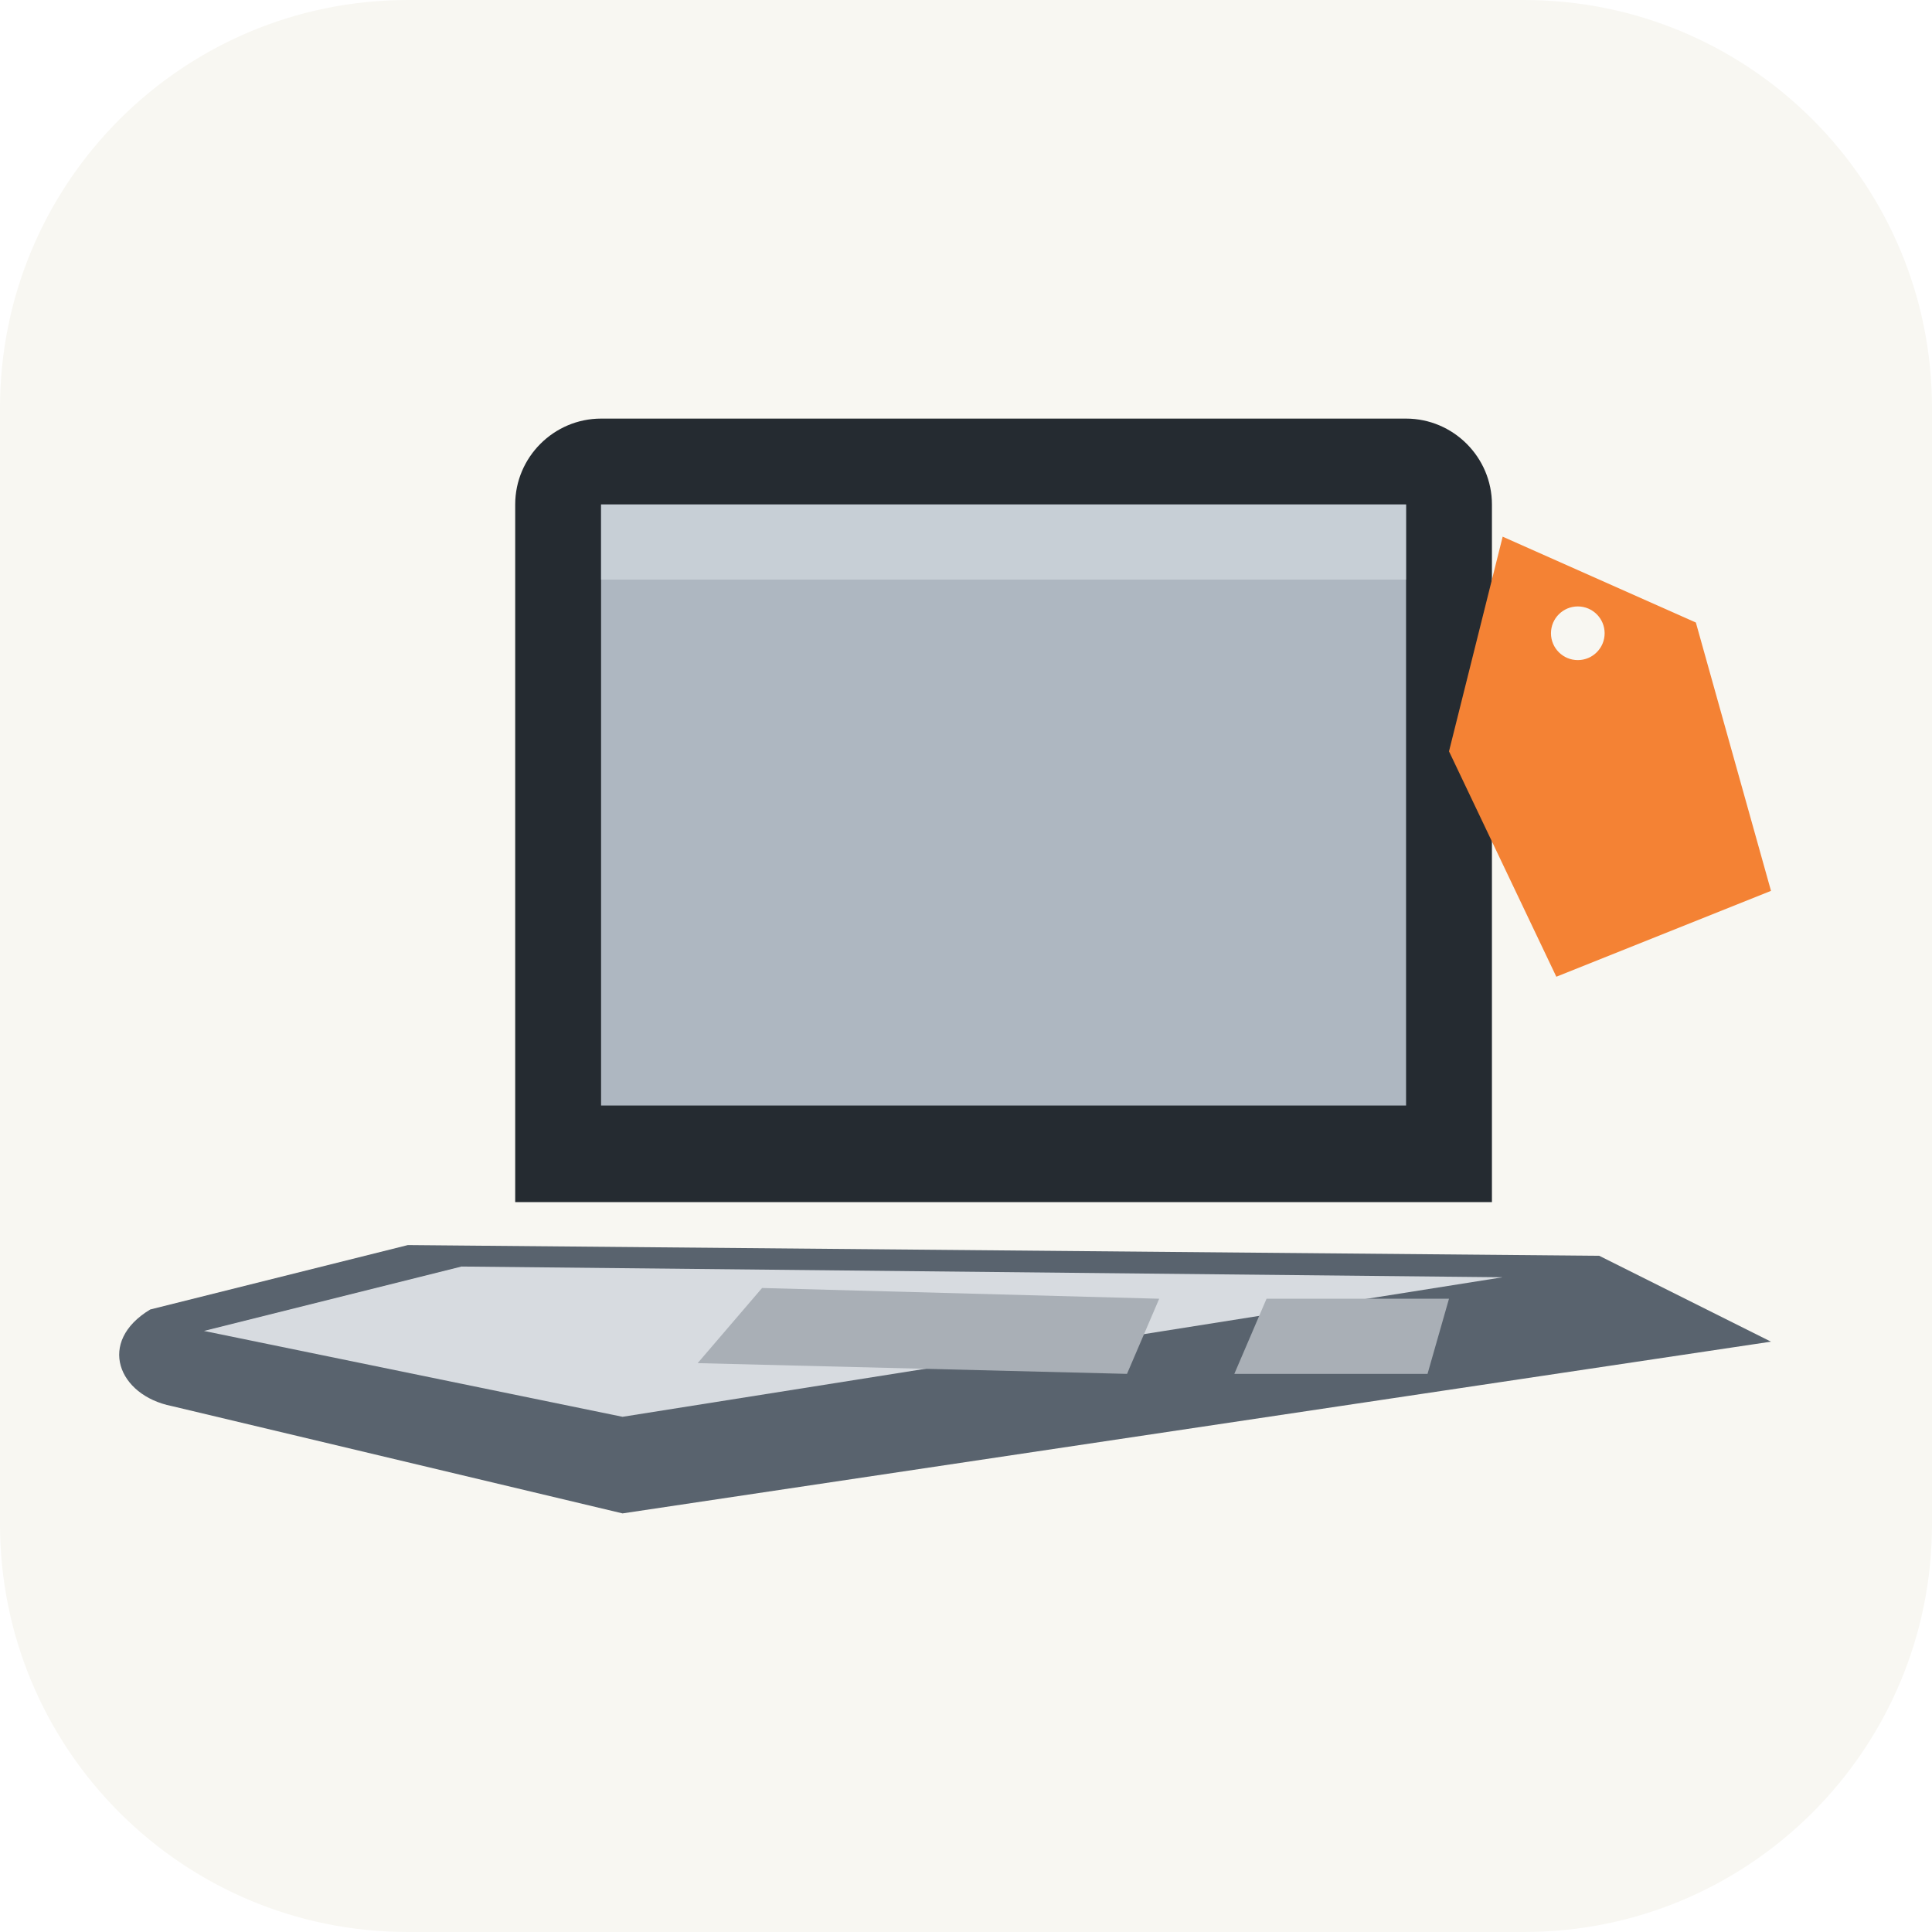
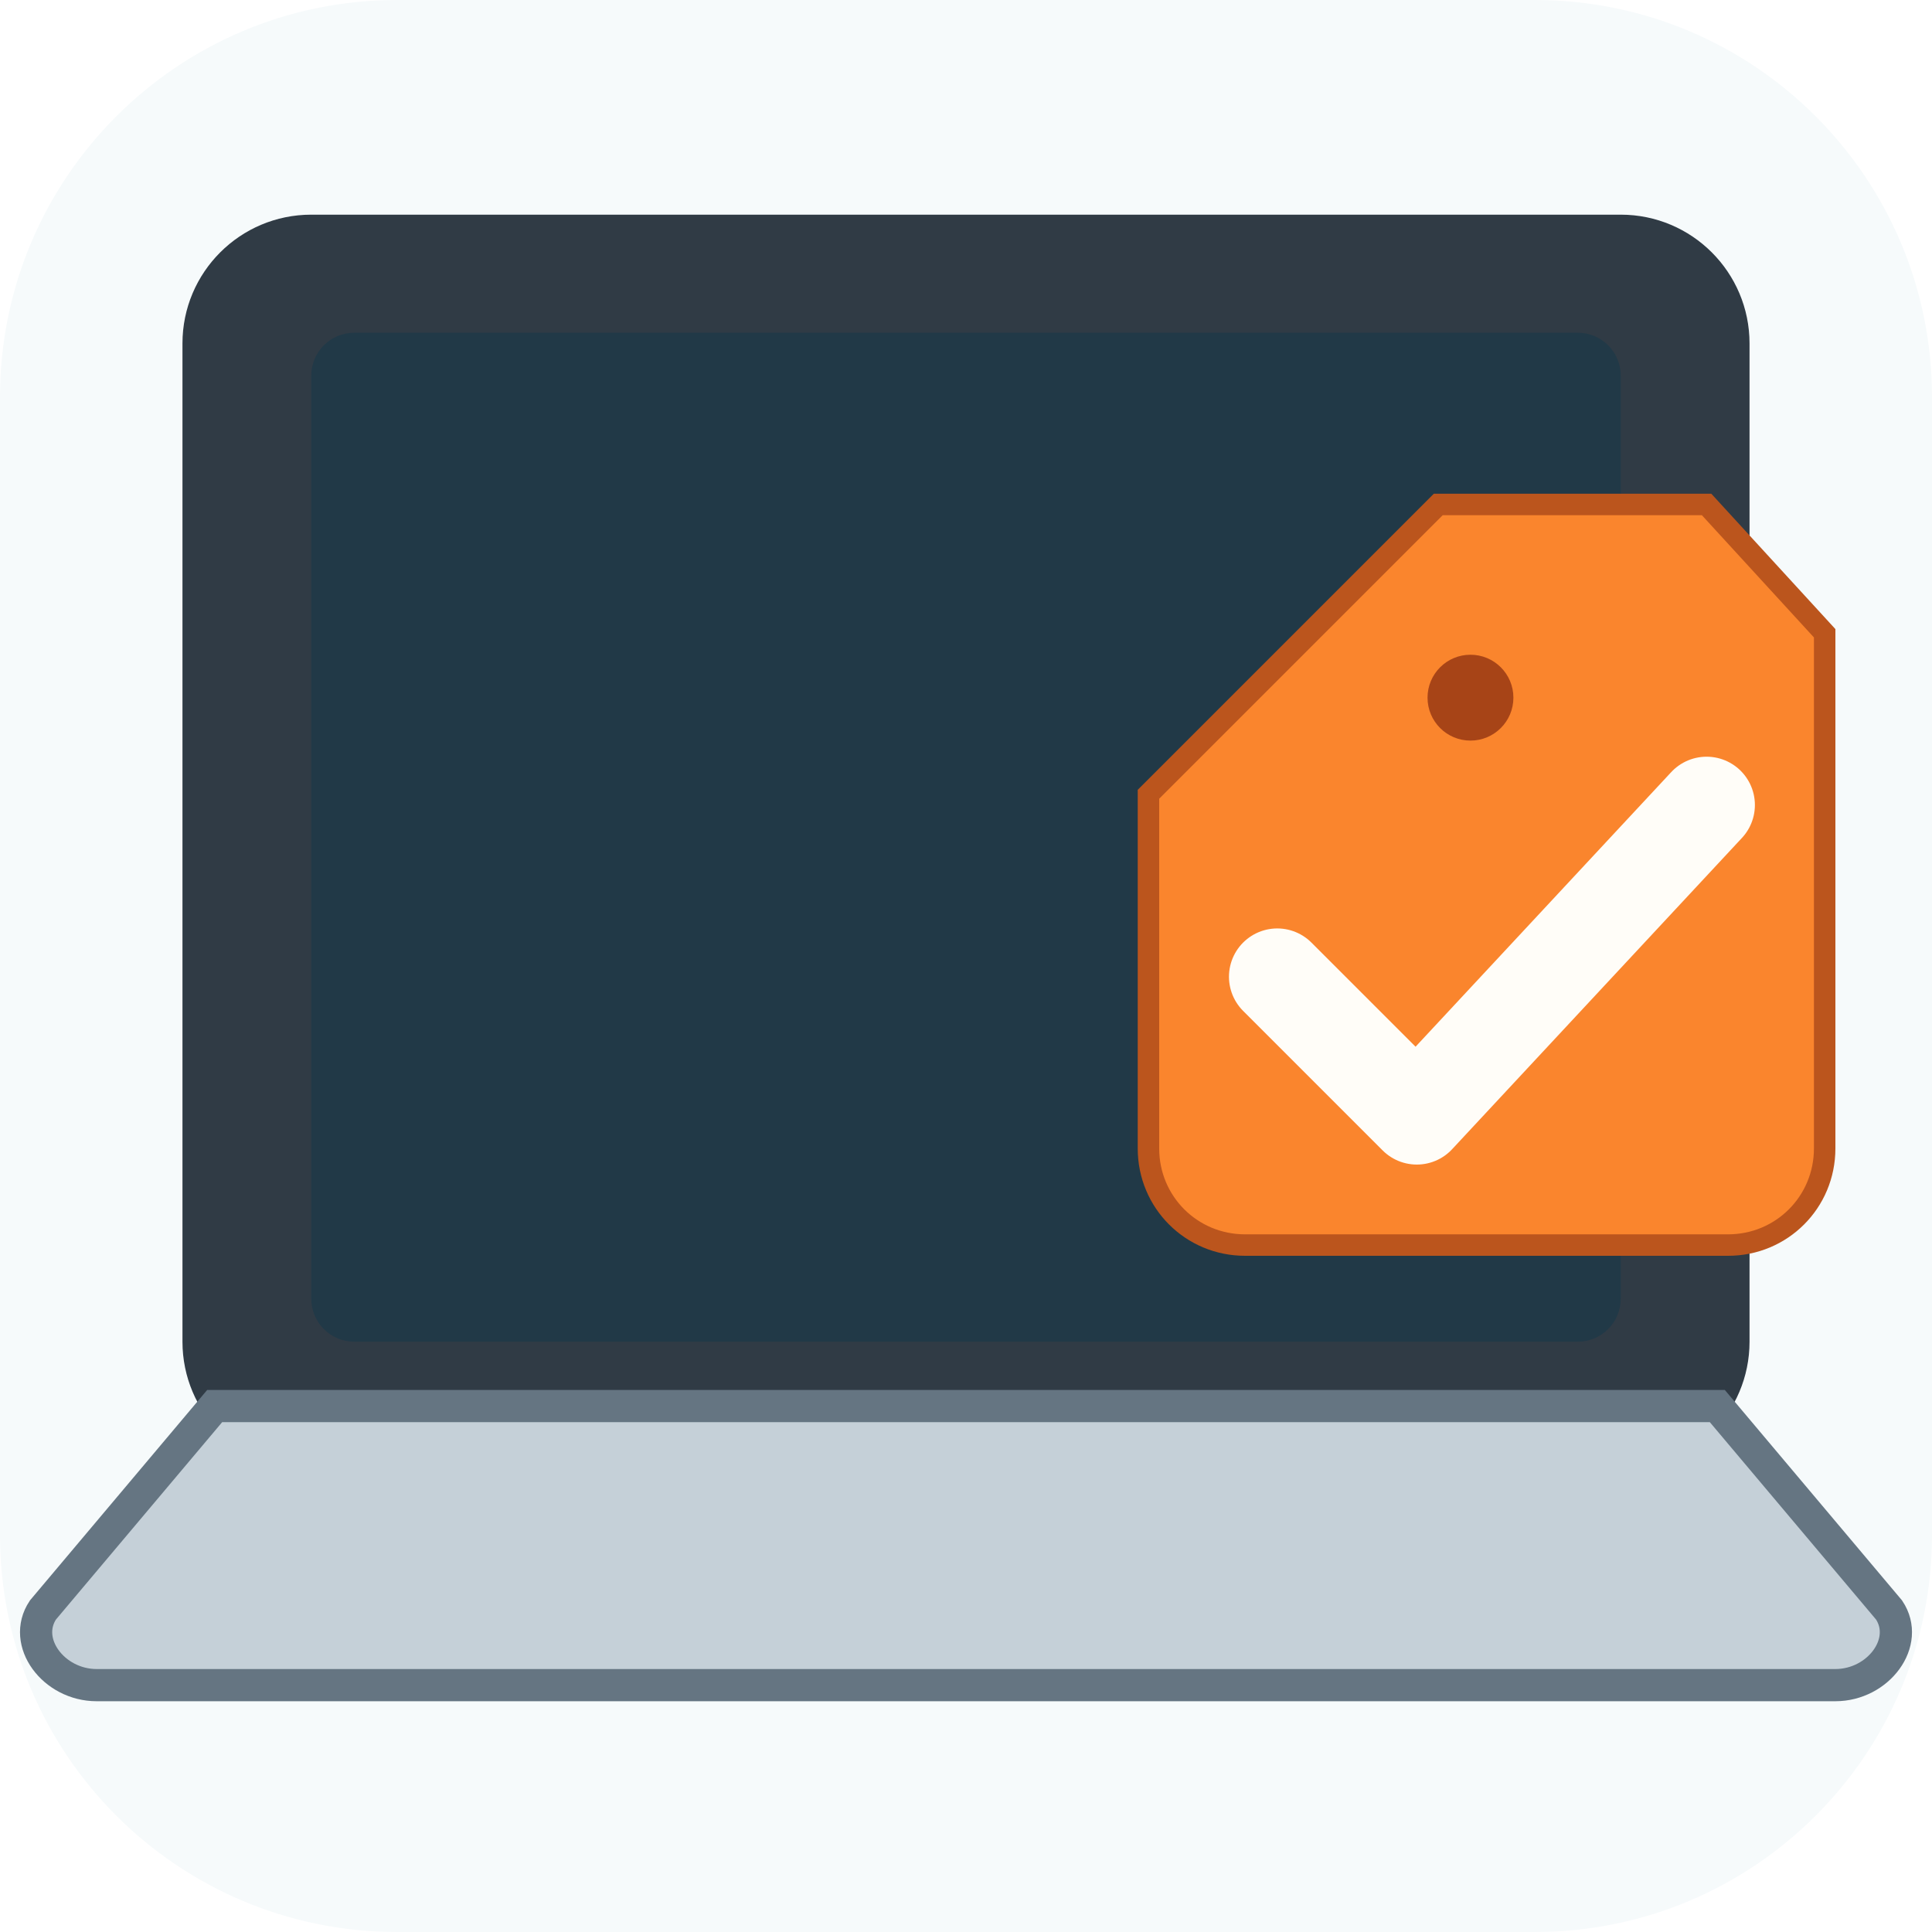
- <svg xmlns="http://www.w3.org/2000/svg" viewBox="0 0 180 180">
-   <rect width="180" height="180" rx="38" fill="#f8f7f2" />
-   <path d="M48 47c0-4.4 3.6-8 8-8h75c4.4 0 8 3.6 8 8v65H48V47Z" fill="#252b31" />
-   <path d="M56 47h75v56H56z" fill="#aeb7c1" />
-   <path d="M56 47h75v7H56z" fill="#dce2e7" opacity=".55" />
-   <path d="m38 116 111 1 16 8-107 16-42-10c-5-1-7-6-2-9l24-6Z" fill="#59636e" />
-   <path d="m43 118 97 1-82 13-39-8 24-6Z" fill="#d7dbe0" />
-   <path d="m71 120 37 1-3 7-40-1zM118 121l17 0-2 7-18 0z" fill="#a9afb6" />
-   <path d="m140 50 18 8 7 25-20 8-10-21 5-20Z" fill="#f48234" />
-   <circle cx="147" cy="59" r="2.5" fill="#f8f7f2" />
+ <svg xmlns="http://www.w3.org/2000/svg" width="1024" height="1024" viewBox="0 0 180 180">
+   <rect width="180" height="180" rx="37" fill="#f6fafb" />
+   <rect x="17" y="20" width="146" height="117" rx="12" fill="#303b45" />
+   <rect x="29" y="31" width="122" height="94" rx="4" fill="#213947" />
+   <path d="M20 131h140l16 19c2 3-1 7-5 7H9c-4 0-7-4-5-7l16-19Z" fill="#c5d0d8" stroke="#657582" stroke-width="3" />
+   <path d="M134 47h25l11 12v48c0 5-4 9-9 9h-45c-5 0-9-4-9-9V74l27-27Z" fill="#fa852d" stroke="#bb551d" stroke-width="2" />
+   <circle cx="137" cy="65" r="4" fill="#a74417" />
+   <path d="m119 91 13 13 27-29" fill="none" stroke="#fffdf8" stroke-width="9" stroke-linecap="round" stroke-linejoin="round" />
</svg>
